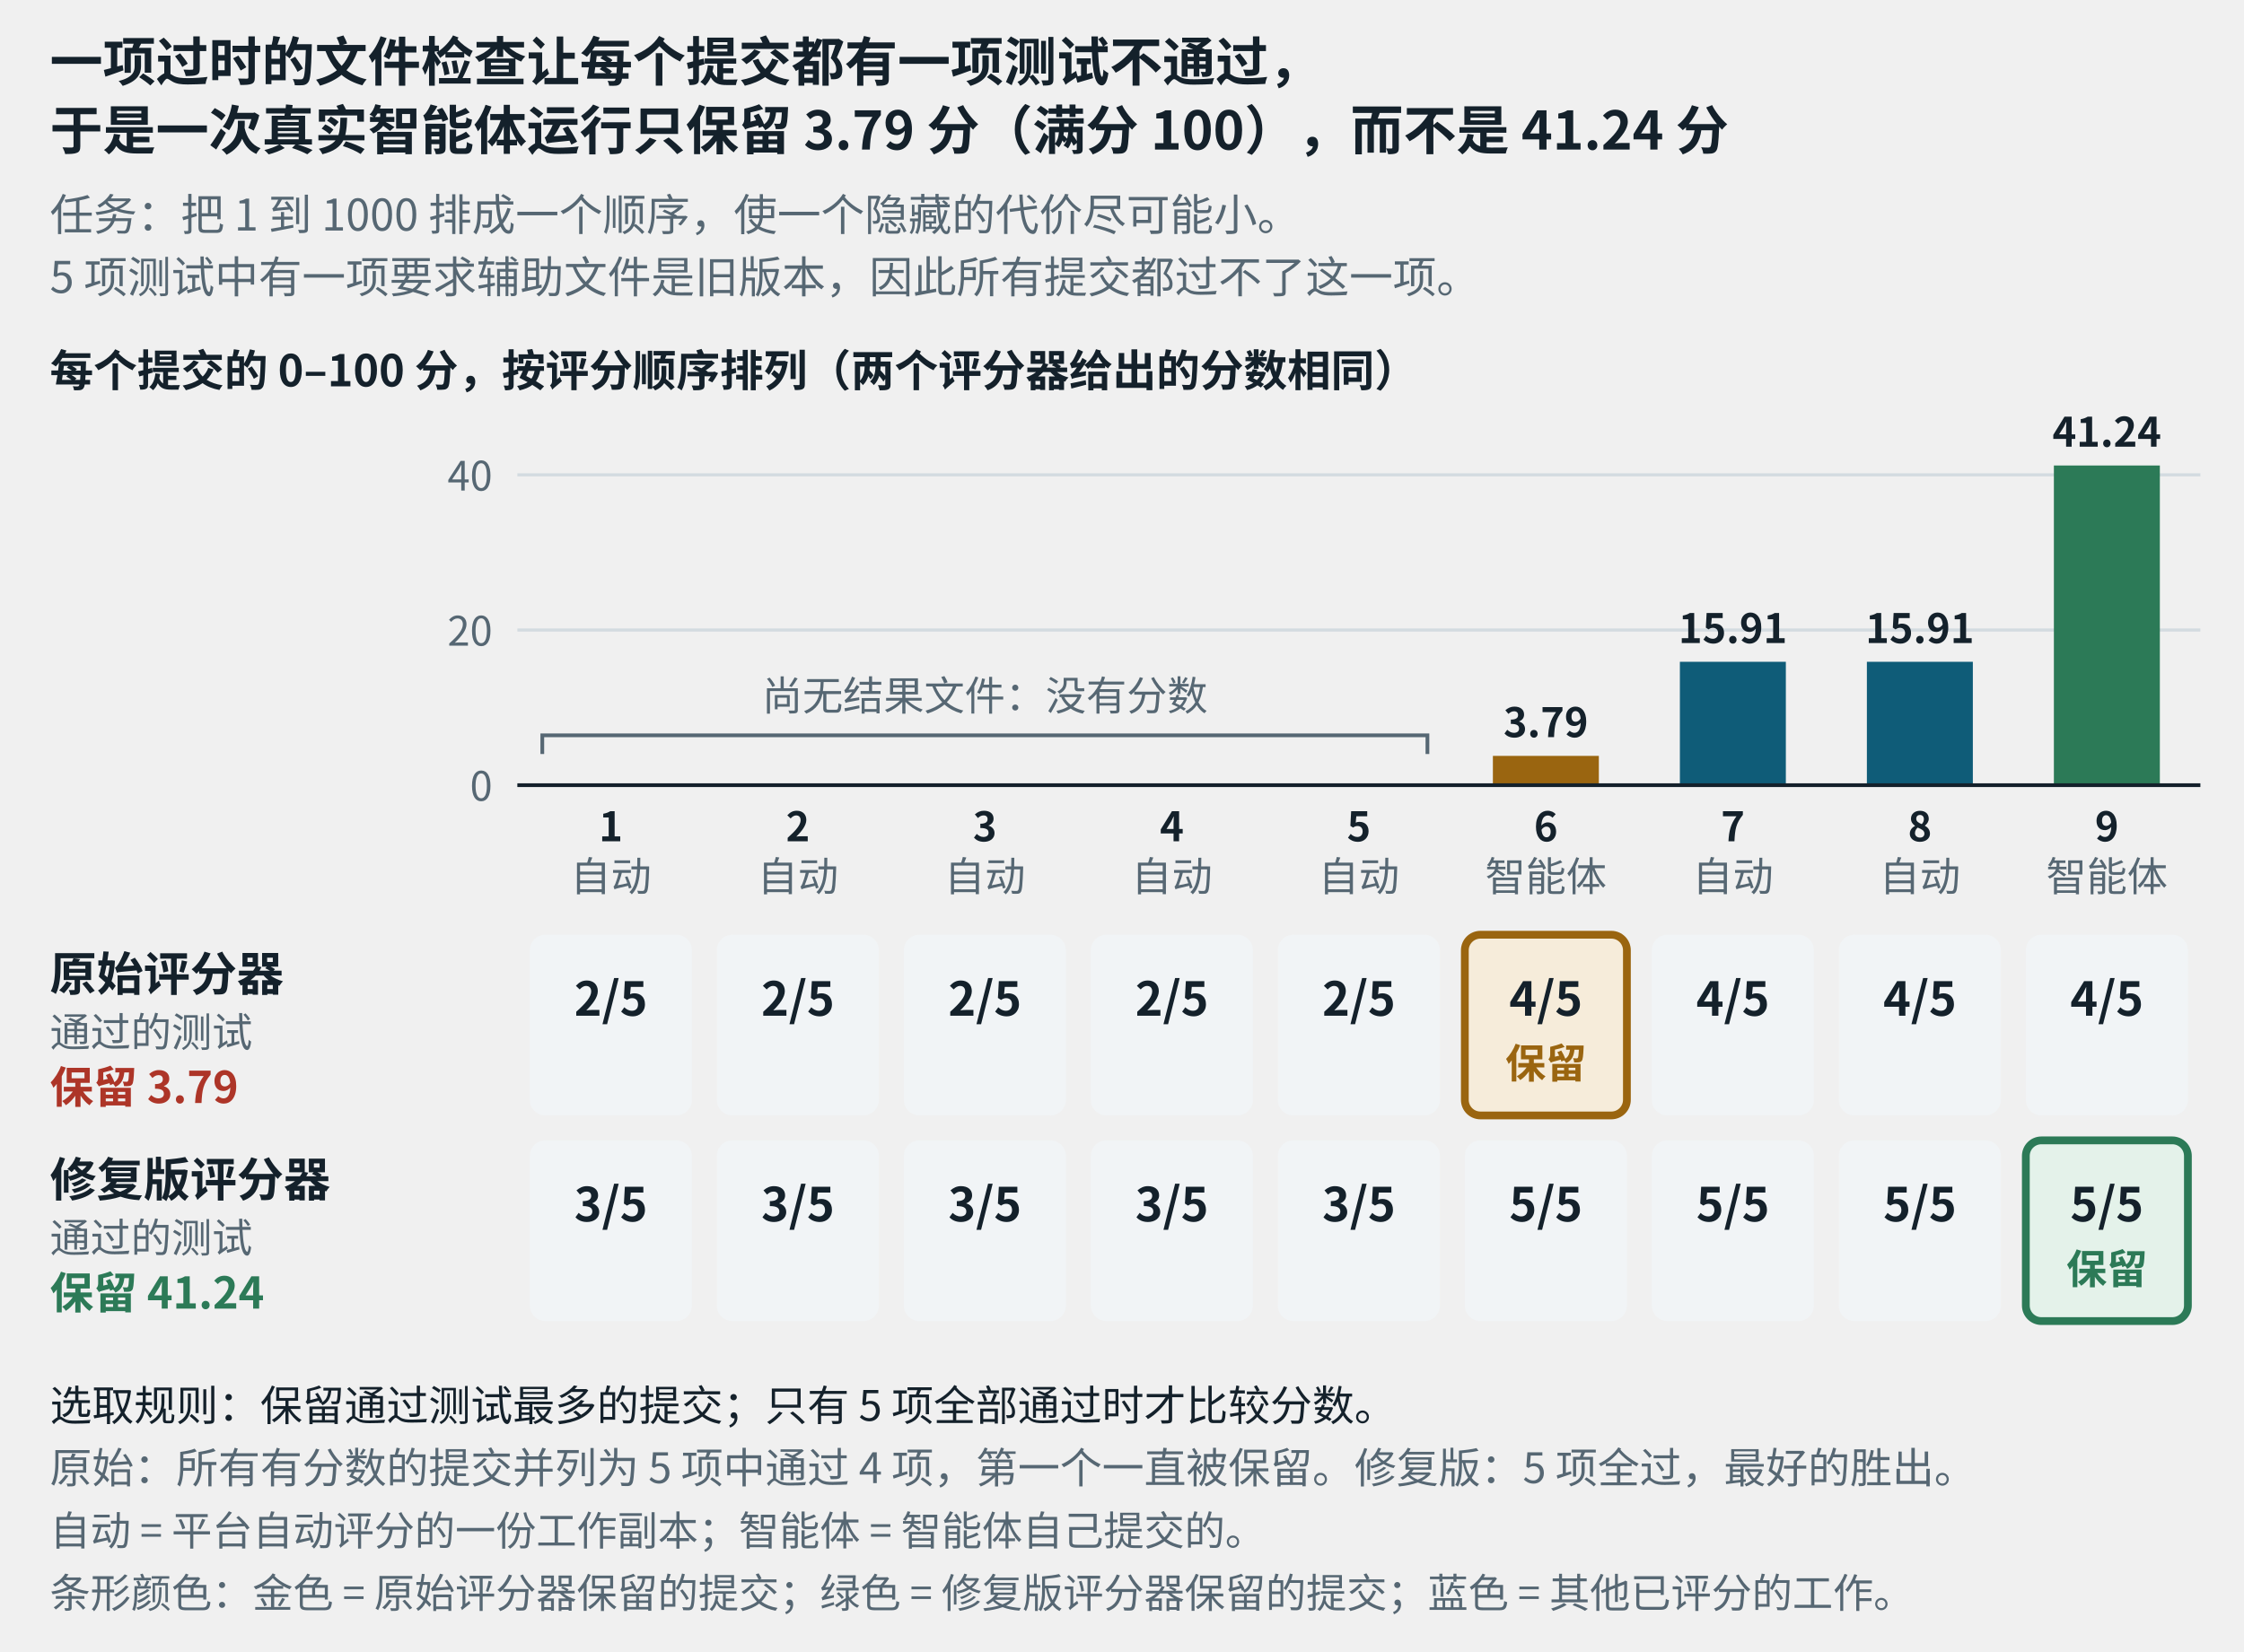
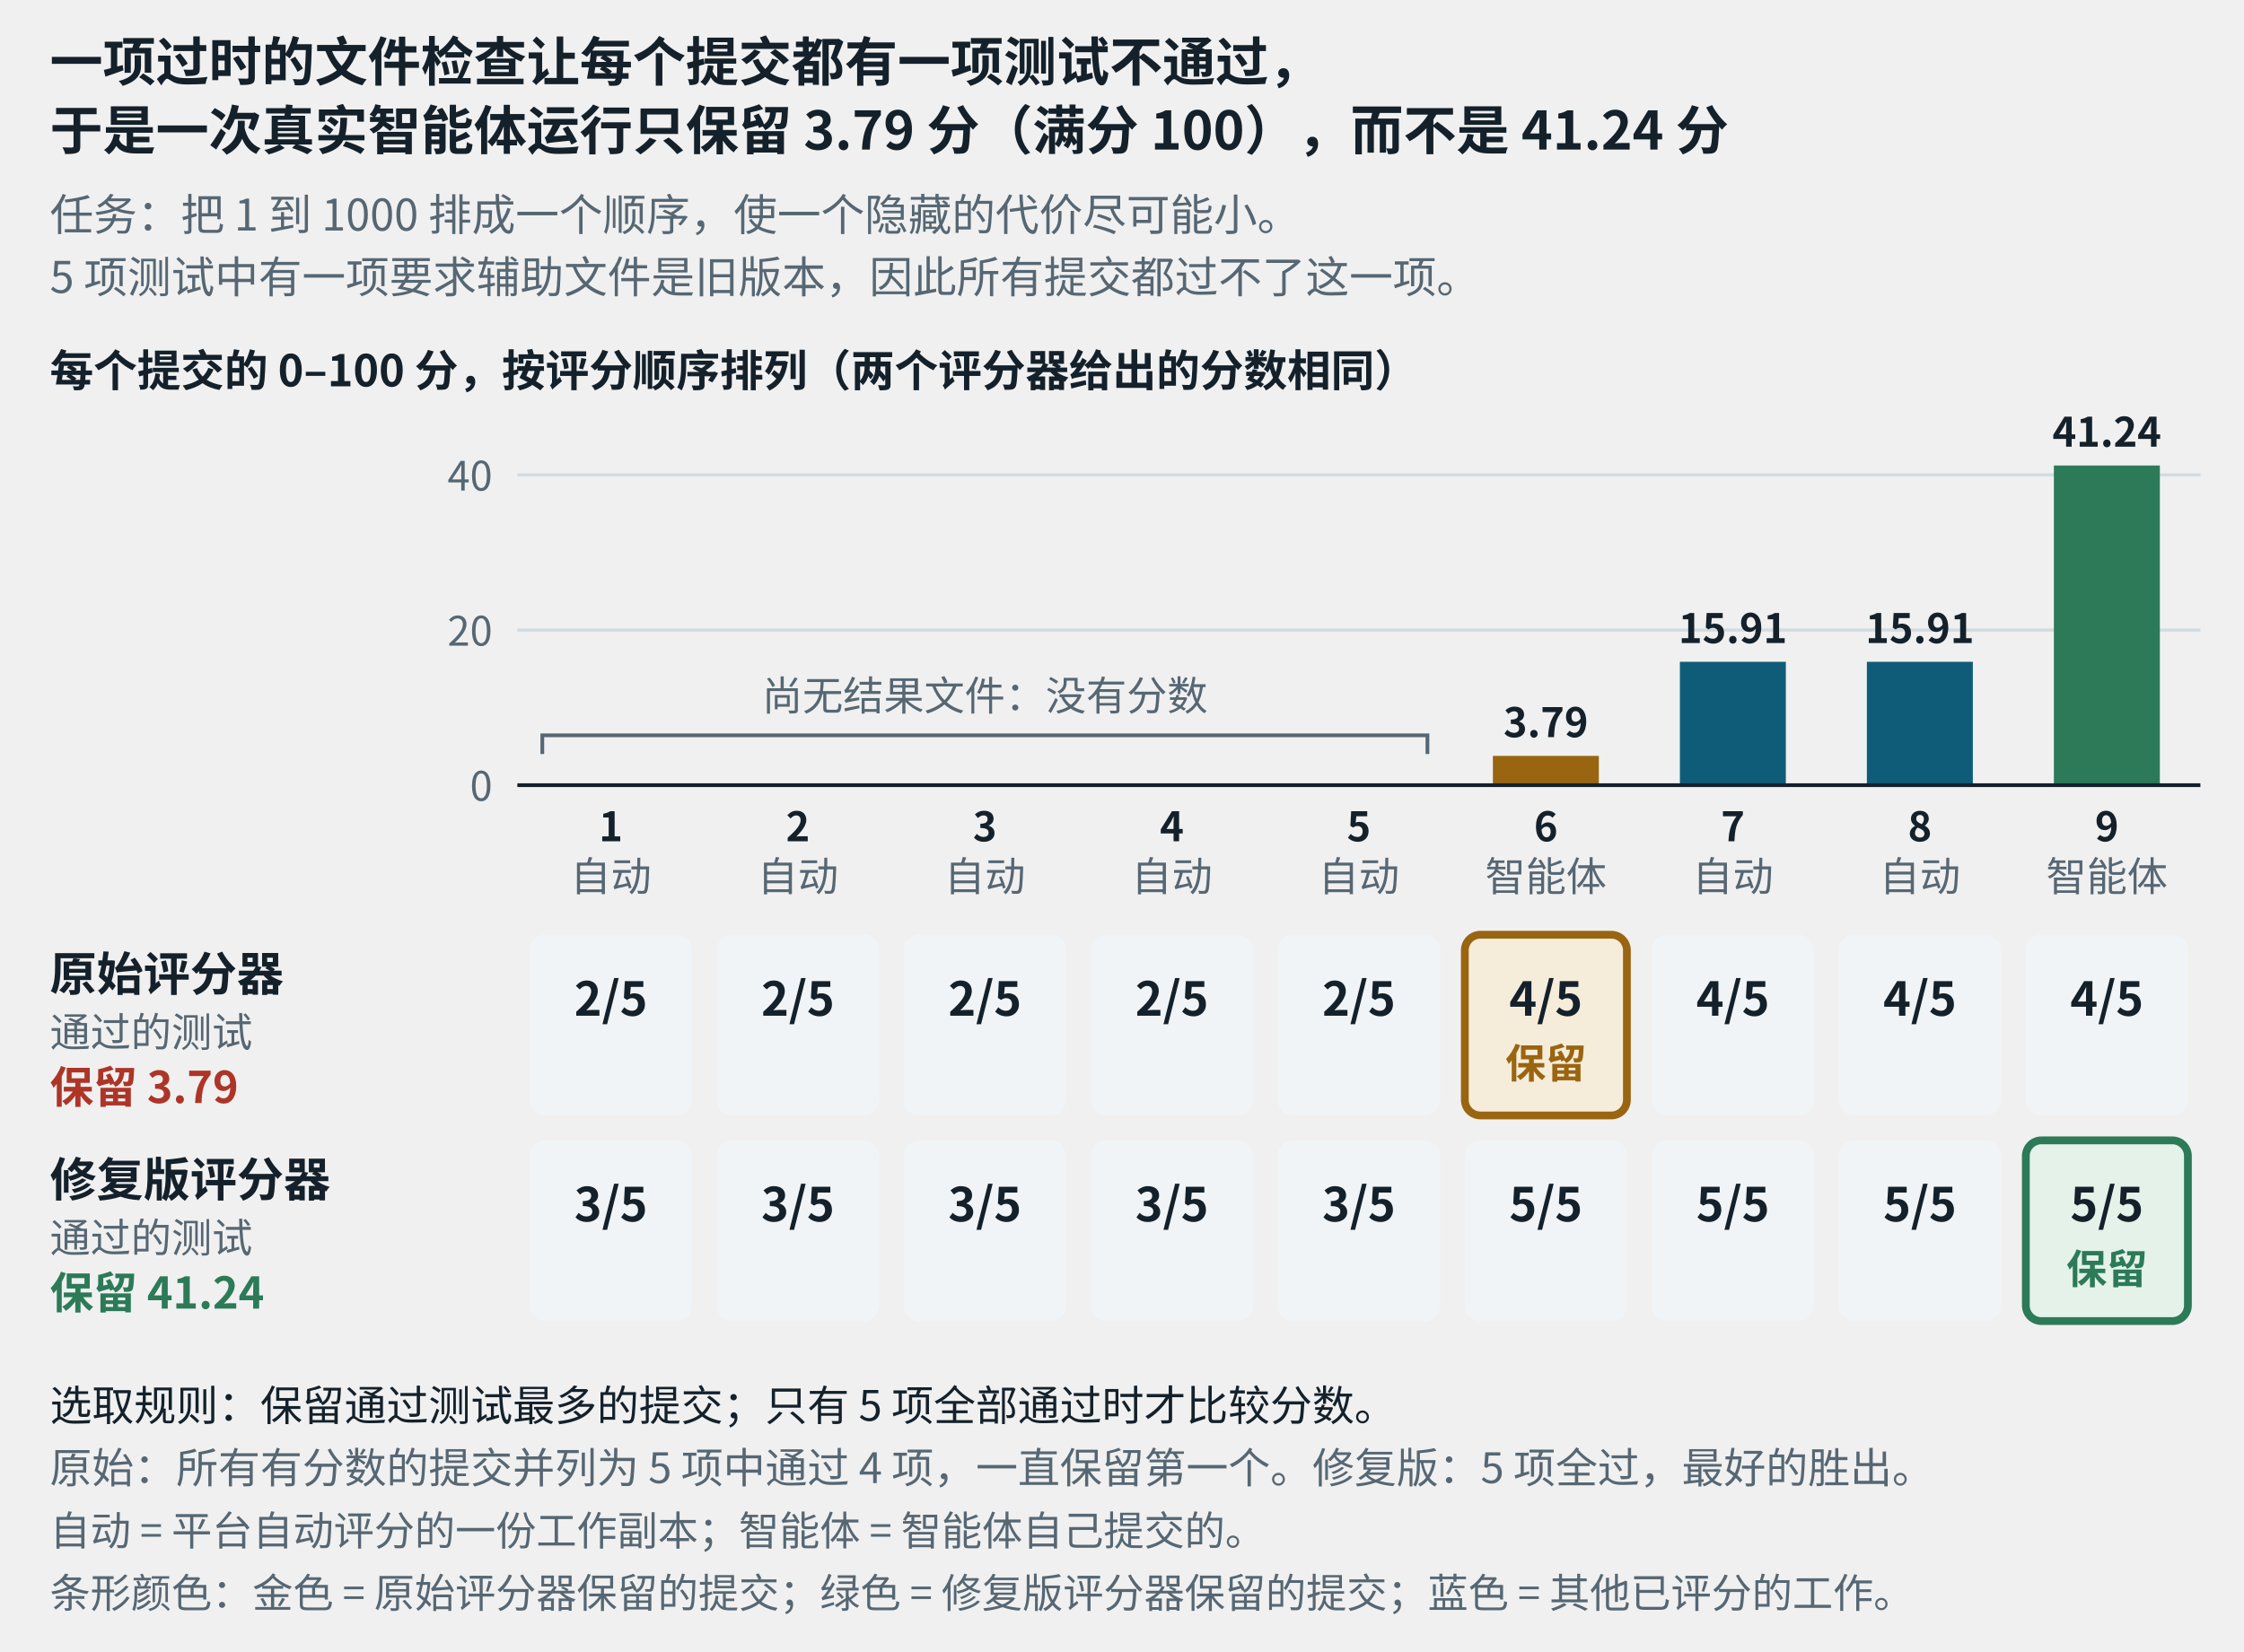
<svg xmlns="http://www.w3.org/2000/svg" viewBox="0 0 720 530" role="img">
  <style>
  .ink{fill:#14212b} .muted{fill:#566773} .rule{stroke:#d3dbe0} .bg{fill:#ffffff}
  .good{fill:#2c7a57} .bad{fill:#ad3528} .warn{fill:#9a6510} .acc{fill:#0f5c78}
  .goodS{stroke:#2c7a57} .badS{stroke:#ad3528} .accS{stroke:#0f5c78} .inkS{stroke:#14212b} .warnS{stroke:#9a6510} .mutedS{stroke:#566773}
  .goodBg{fill:#e4f2ea} .badBg{fill:#f6e2df} .warnBg{fill:#f6ecda} .accBg{fill:#e3eff4} .cell{fill:#f1f4f6}
  text{font-family:"IBM Plex Sans","Noto Sans SC","Noto Sans CJK SC","PingFang SC","Microsoft YaHei",system-ui,-apple-system,"Segoe UI",sans-serif}
  @media (prefers-color-scheme: dark){
    .ink{fill:#e2e9ed} .muted{fill:#95a6b1} .rule{stroke:#2a3843} .bg{fill:#152029}
    .good{fill:#6cc79a} .bad{fill:#f08a7c} .warn{fill:#e0a64a} .acc{fill:#6cb6d3}
    .goodS{stroke:#6cc79a} .badS{stroke:#f08a7c} .accS{stroke:#6cb6d3} .inkS{stroke:#e2e9ed} .warnS{stroke:#e0a64a} .mutedS{stroke:#95a6b1}
    .goodBg{fill:#15302a} .badBg{fill:#3a1f1c} .warnBg{fill:#352a16} .accBg{fill:#16303c} .cell{fill:#1c2a34}
  }
</style>
  <text x="16" y="26" class="ink" font-size="17" text-anchor="start" font-weight="600">一项过时的文件检查让每个提交都有一项测试不通过，</text>
  <text x="16" y="48" class="ink" font-size="17" text-anchor="start" font-weight="600">于是一次真实智能体运行只保留 3.79 分（满分 100），而不是 41.24 分</text>
  <text x="16" y="74" class="muted" font-size="14" text-anchor="start" font-weight="400">任务：把 1 到 1000 排成一个顺序，使一个隐藏的代价尽可能小。</text>
  <text x="16" y="94" class="muted" font-size="14" text-anchor="start" font-weight="400">5 项测试中有一项要求辅助文件是旧版本，因此所有提交都过不了这一项。</text>
  <text x="16" y="124" class="ink" font-size="14" text-anchor="start" font-weight="600">每个提交的 0–100 分，按评分顺序排列（两个评分器给出的分数相同）</text>
  <line x1="166" y1="252.0" x2="706" y2="252.0" class="rule" stroke-width="1" />
  <text x="158" y="257.0" class="muted" font-size="13" text-anchor="end" font-weight="400">0</text>
  <line x1="166" y1="202.2" x2="706" y2="202.2" class="rule" stroke-width="1" />
  <text x="158" y="207.222" class="muted" font-size="13" text-anchor="end" font-weight="400">20</text>
  <line x1="166" y1="152.4" x2="706" y2="152.4" class="rule" stroke-width="1" />
  <text x="158" y="157.444" class="muted" font-size="13" text-anchor="end" font-weight="400">40</text>
  <rect x="479" y="242.6" width="34" height="9.4" class="warn" />
  <text x="496" y="236.578" class="ink" font-size="13" text-anchor="middle" font-weight="600">3.79</text>
  <rect x="539" y="212.4" width="34" height="39.6" class="acc" />
  <text x="556" y="206.393" class="ink" font-size="13" text-anchor="middle" font-weight="600">15.91</text>
  <rect x="599" y="212.4" width="34" height="39.6" class="acc" />
  <text x="616" y="206.393" class="ink" font-size="13" text-anchor="middle" font-weight="600">15.91</text>
  <rect x="659" y="149.4" width="34" height="102.6" class="good" />
  <text x="676" y="143.366" class="ink" font-size="13" text-anchor="middle" font-weight="600">41.24</text>
  <path d="M174 242 L174 236 L458 236 L458 242" fill="none" class="mutedS" stroke-width="1.2" />
  <text x="316" y="228" class="muted" font-size="13" text-anchor="middle" font-weight="400">尚无结果文件：没有分数</text>
  <line x1="166" y1="252" x2="706" y2="252" class="inkS" stroke-width="1.2" />
  <text x="196" y="270" class="ink" font-size="13" text-anchor="middle" font-weight="600">1</text>
  <text x="196" y="286" class="muted" font-size="13" text-anchor="middle" font-weight="400">自动</text>
  <text x="256" y="270" class="ink" font-size="13" text-anchor="middle" font-weight="600">2</text>
  <text x="256" y="286" class="muted" font-size="13" text-anchor="middle" font-weight="400">自动</text>
  <text x="316" y="270" class="ink" font-size="13" text-anchor="middle" font-weight="600">3</text>
  <text x="316" y="286" class="muted" font-size="13" text-anchor="middle" font-weight="400">自动</text>
  <text x="376" y="270" class="ink" font-size="13" text-anchor="middle" font-weight="600">4</text>
  <text x="376" y="286" class="muted" font-size="13" text-anchor="middle" font-weight="400">自动</text>
  <text x="436" y="270" class="ink" font-size="13" text-anchor="middle" font-weight="600">5</text>
  <text x="436" y="286" class="muted" font-size="13" text-anchor="middle" font-weight="400">自动</text>
  <text x="496" y="270" class="ink" font-size="13" text-anchor="middle" font-weight="600">6</text>
  <text x="496" y="286" class="muted" font-size="13" text-anchor="middle" font-weight="400">智能体</text>
  <text x="556" y="270" class="ink" font-size="13" text-anchor="middle" font-weight="600">7</text>
  <text x="556" y="286" class="muted" font-size="13" text-anchor="middle" font-weight="400">自动</text>
  <text x="616" y="270" class="ink" font-size="13" text-anchor="middle" font-weight="600">8</text>
  <text x="616" y="286" class="muted" font-size="13" text-anchor="middle" font-weight="400">自动</text>
  <text x="676" y="270" class="ink" font-size="13" text-anchor="middle" font-weight="600">9</text>
  <text x="676" y="286" class="muted" font-size="13" text-anchor="middle" font-weight="400">智能体</text>
  <text x="16" y="318" class="ink" font-size="15" text-anchor="start" font-weight="600">原始评分器</text>
  <text x="16" y="336" class="muted" font-size="13" text-anchor="start" font-weight="400">通过的测试</text>
  <text x="16" y="354" class="bad" font-size="14" text-anchor="start" font-weight="600">保留 3.79</text>
  <rect x="170" y="300" width="52" height="58" rx="5" class="cell" />
  <text x="196" y="326" class="ink" font-size="15" text-anchor="middle" font-weight="600">2/5</text>
  <rect x="230" y="300" width="52" height="58" rx="5" class="cell" />
  <text x="256" y="326" class="ink" font-size="15" text-anchor="middle" font-weight="600">2/5</text>
  <rect x="290" y="300" width="52" height="58" rx="5" class="cell" />
  <text x="316" y="326" class="ink" font-size="15" text-anchor="middle" font-weight="600">2/5</text>
  <rect x="350" y="300" width="52" height="58" rx="5" class="cell" />
  <text x="376" y="326" class="ink" font-size="15" text-anchor="middle" font-weight="600">2/5</text>
  <rect x="410" y="300" width="52" height="58" rx="5" class="cell" />
  <text x="436" y="326" class="ink" font-size="15" text-anchor="middle" font-weight="600">2/5</text>
  <rect x="470" y="300" width="52" height="58" rx="5" class="warnBg" />
  <rect x="470" y="300" width="52" height="58" rx="5" fill="none" class="warnS" stroke-width="2.5" />
  <text x="496" y="326" class="ink" font-size="15" text-anchor="middle" font-weight="600">4/5</text>
  <text x="496" y="346" class="warn" font-size="13" text-anchor="middle" font-weight="600">保留</text>
  <rect x="530" y="300" width="52" height="58" rx="5" class="cell" />
  <text x="556" y="326" class="ink" font-size="15" text-anchor="middle" font-weight="600">4/5</text>
  <rect x="590" y="300" width="52" height="58" rx="5" class="cell" />
  <text x="616" y="326" class="ink" font-size="15" text-anchor="middle" font-weight="600">4/5</text>
  <rect x="650" y="300" width="52" height="58" rx="5" class="cell" />
  <text x="676" y="326" class="ink" font-size="15" text-anchor="middle" font-weight="600">4/5</text>
  <text x="16" y="384" class="ink" font-size="15" text-anchor="start" font-weight="600">修复版评分器</text>
  <text x="16" y="402" class="muted" font-size="13" text-anchor="start" font-weight="400">通过的测试</text>
  <text x="16" y="420" class="good" font-size="14" text-anchor="start" font-weight="600">保留 41.24</text>
  <rect x="170" y="366" width="52" height="58" rx="5" class="cell" />
  <text x="196" y="392" class="ink" font-size="15" text-anchor="middle" font-weight="600">3/5</text>
  <rect x="230" y="366" width="52" height="58" rx="5" class="cell" />
  <text x="256" y="392" class="ink" font-size="15" text-anchor="middle" font-weight="600">3/5</text>
  <rect x="290" y="366" width="52" height="58" rx="5" class="cell" />
  <text x="316" y="392" class="ink" font-size="15" text-anchor="middle" font-weight="600">3/5</text>
  <rect x="350" y="366" width="52" height="58" rx="5" class="cell" />
  <text x="376" y="392" class="ink" font-size="15" text-anchor="middle" font-weight="600">3/5</text>
  <rect x="410" y="366" width="52" height="58" rx="5" class="cell" />
  <text x="436" y="392" class="ink" font-size="15" text-anchor="middle" font-weight="600">3/5</text>
  <rect x="470" y="366" width="52" height="58" rx="5" class="cell" />
  <text x="496" y="392" class="ink" font-size="15" text-anchor="middle" font-weight="600">5/5</text>
  <rect x="530" y="366" width="52" height="58" rx="5" class="cell" />
  <text x="556" y="392" class="ink" font-size="15" text-anchor="middle" font-weight="600">5/5</text>
  <rect x="590" y="366" width="52" height="58" rx="5" class="cell" />
  <text x="616" y="392" class="ink" font-size="15" text-anchor="middle" font-weight="600">5/5</text>
  <rect x="650" y="366" width="52" height="58" rx="5" class="goodBg" />
  <rect x="650" y="366" width="52" height="58" rx="5" fill="none" class="goodS" stroke-width="2.5" />
  <text x="676" y="392" class="ink" font-size="15" text-anchor="middle" font-weight="600">5/5</text>
  <text x="676" y="412" class="good" font-size="13" text-anchor="middle" font-weight="600">保留</text>
  <text x="16" y="456" class="ink" font-size="13.5" text-anchor="start" font-weight="400">选取规则：保留通过测试最多的提交；只有 5 项全部通过时才比较分数。</text>
-   <text x="16" y="476" class="muted" font-size="13.5" text-anchor="start" font-weight="400">原始：所有有分数的提交并列为 5 项中通过 4 项，第一个一直被保留。修复版：5 项全过，最好的胜出。</text>
+   <text x="16" y="476" class="muted" font-size="13.5" text-anchor="start" font-weight="400">原始：所有有分数的提交并列为 5 项中通过 4 项，一直保留第一个。修复版：5 项全过，最好的胜出。</text>
  <text x="16" y="496" class="muted" font-size="13" text-anchor="start" font-weight="400">自动 = 平台自动评分的一份工作副本；智能体 = 智能体自己提交的。</text>
  <text x="16" y="516" class="muted" font-size="13" text-anchor="start" font-weight="400">条形颜色：金色 = 原始评分器保留的提交；绿色 = 修复版评分器保留的提交；蓝色 = 其他已评分的工作。</text>
</svg>
